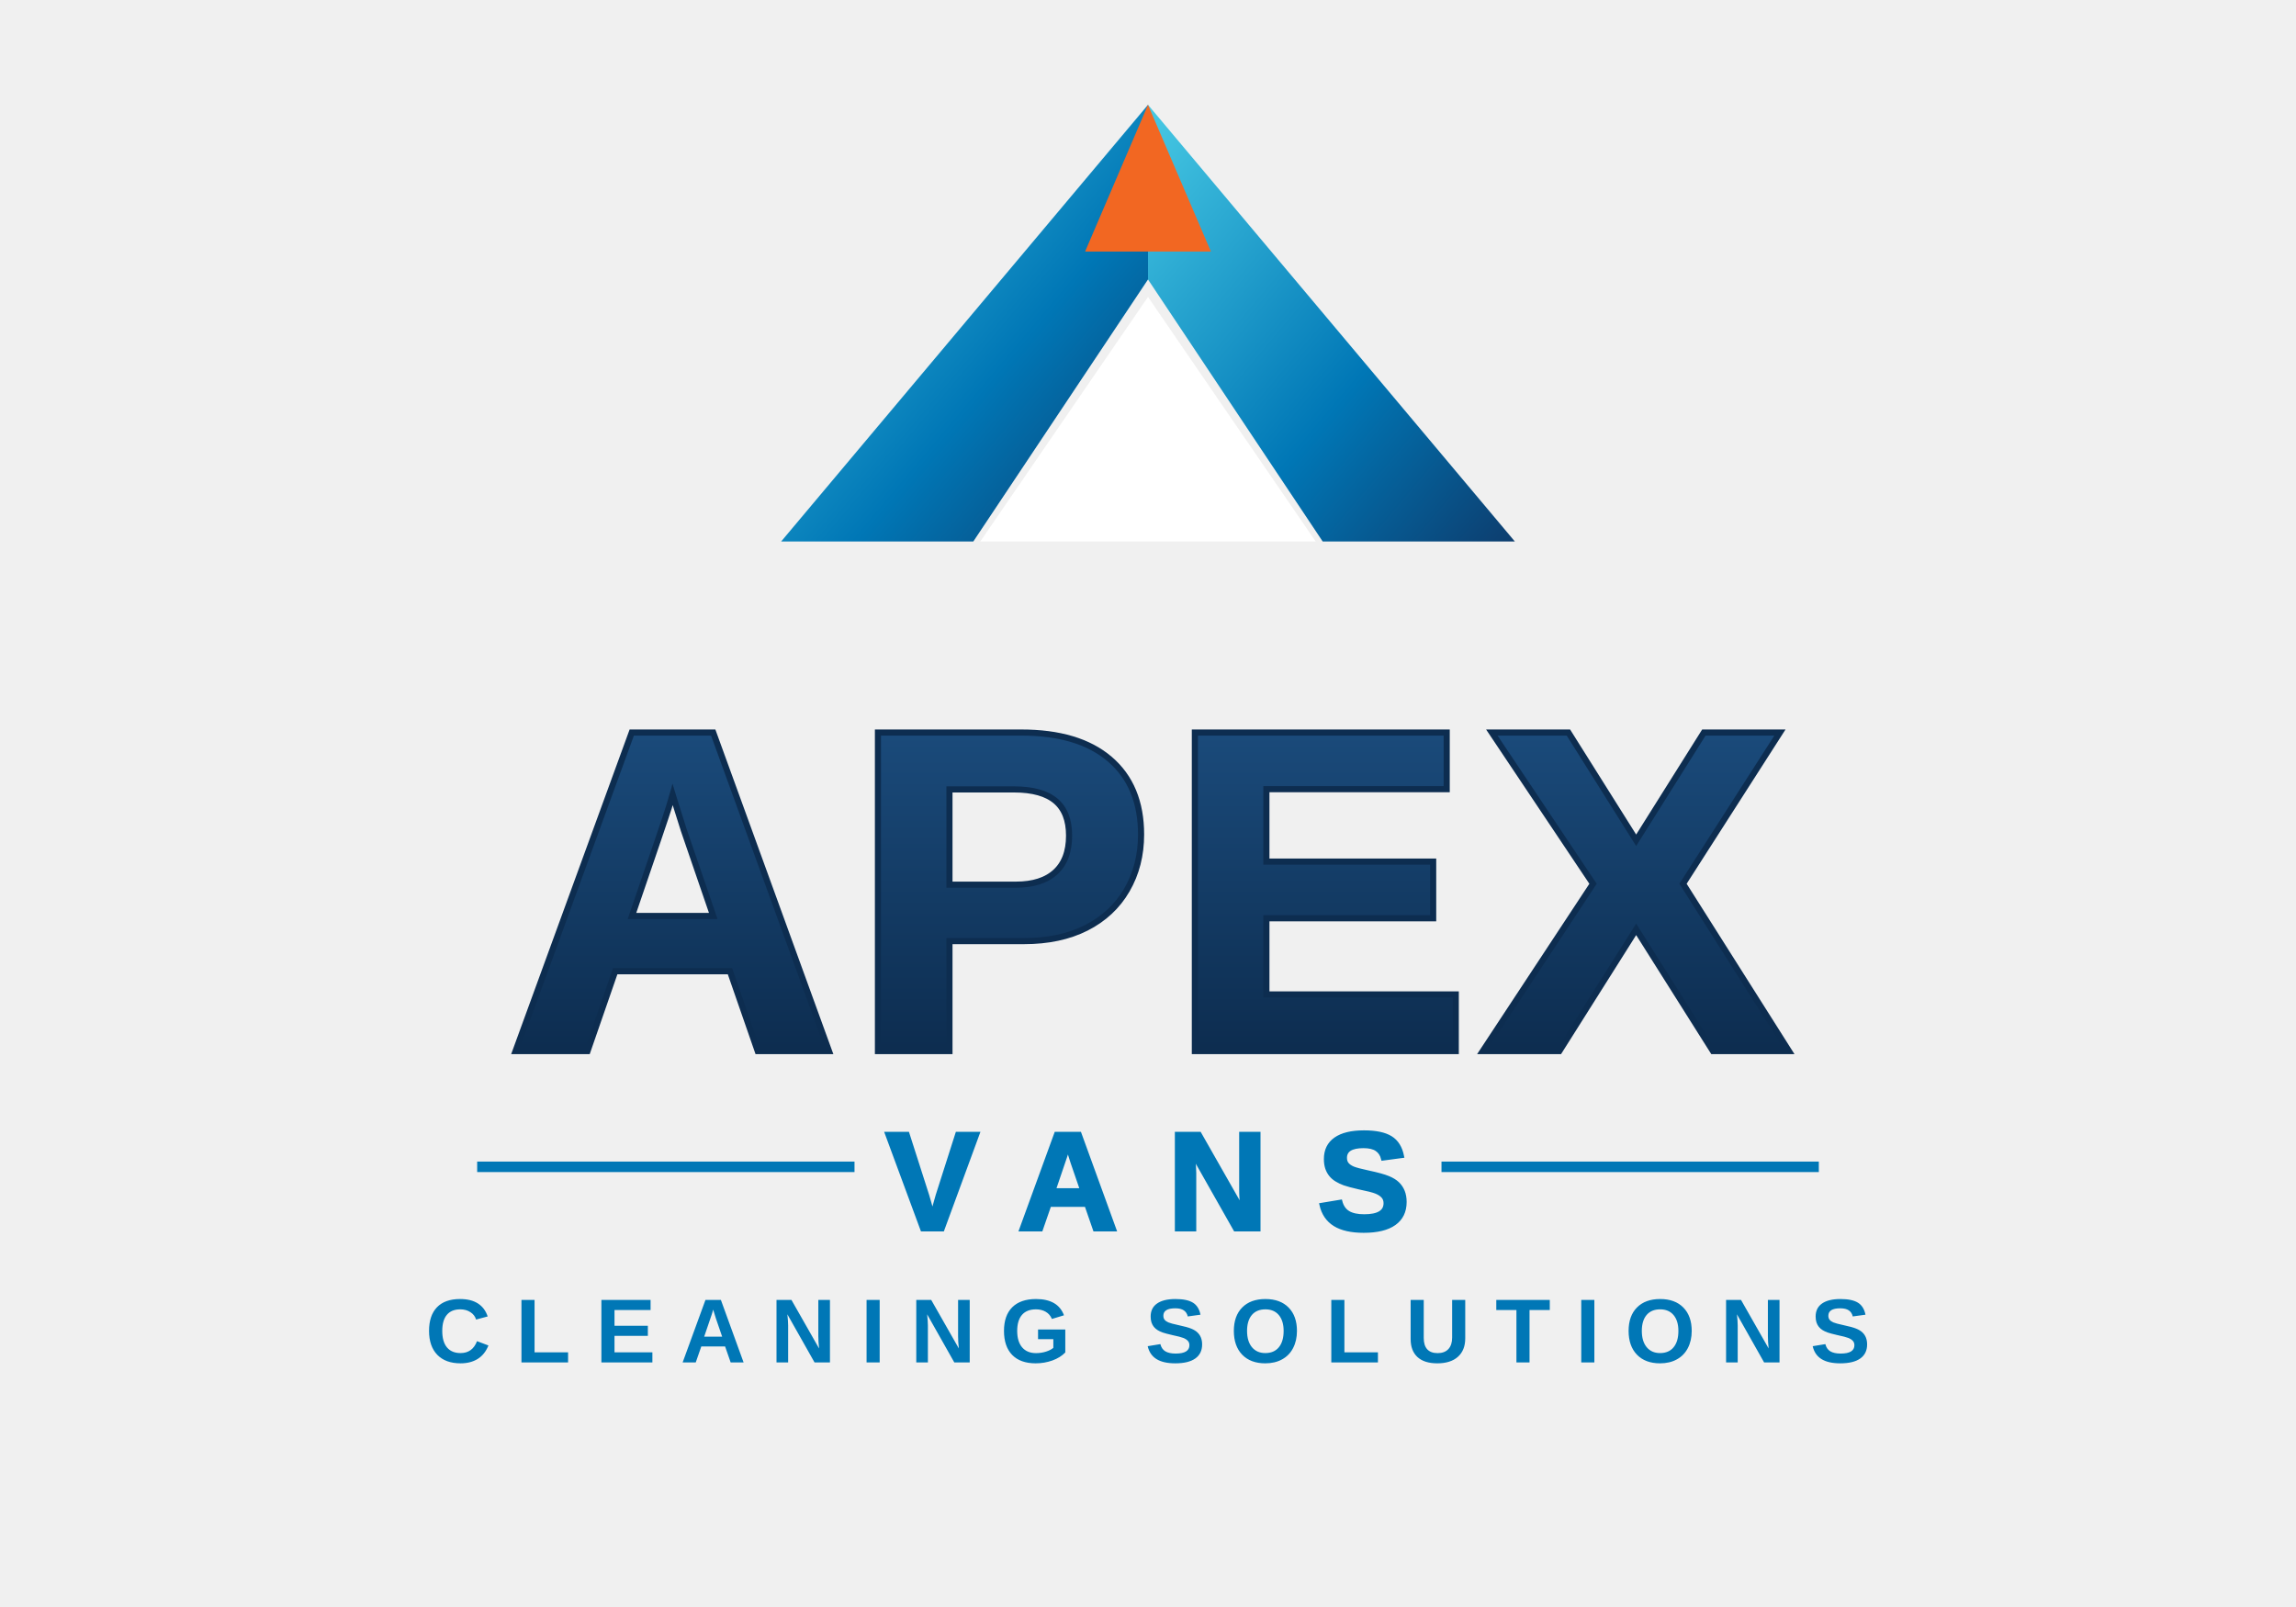
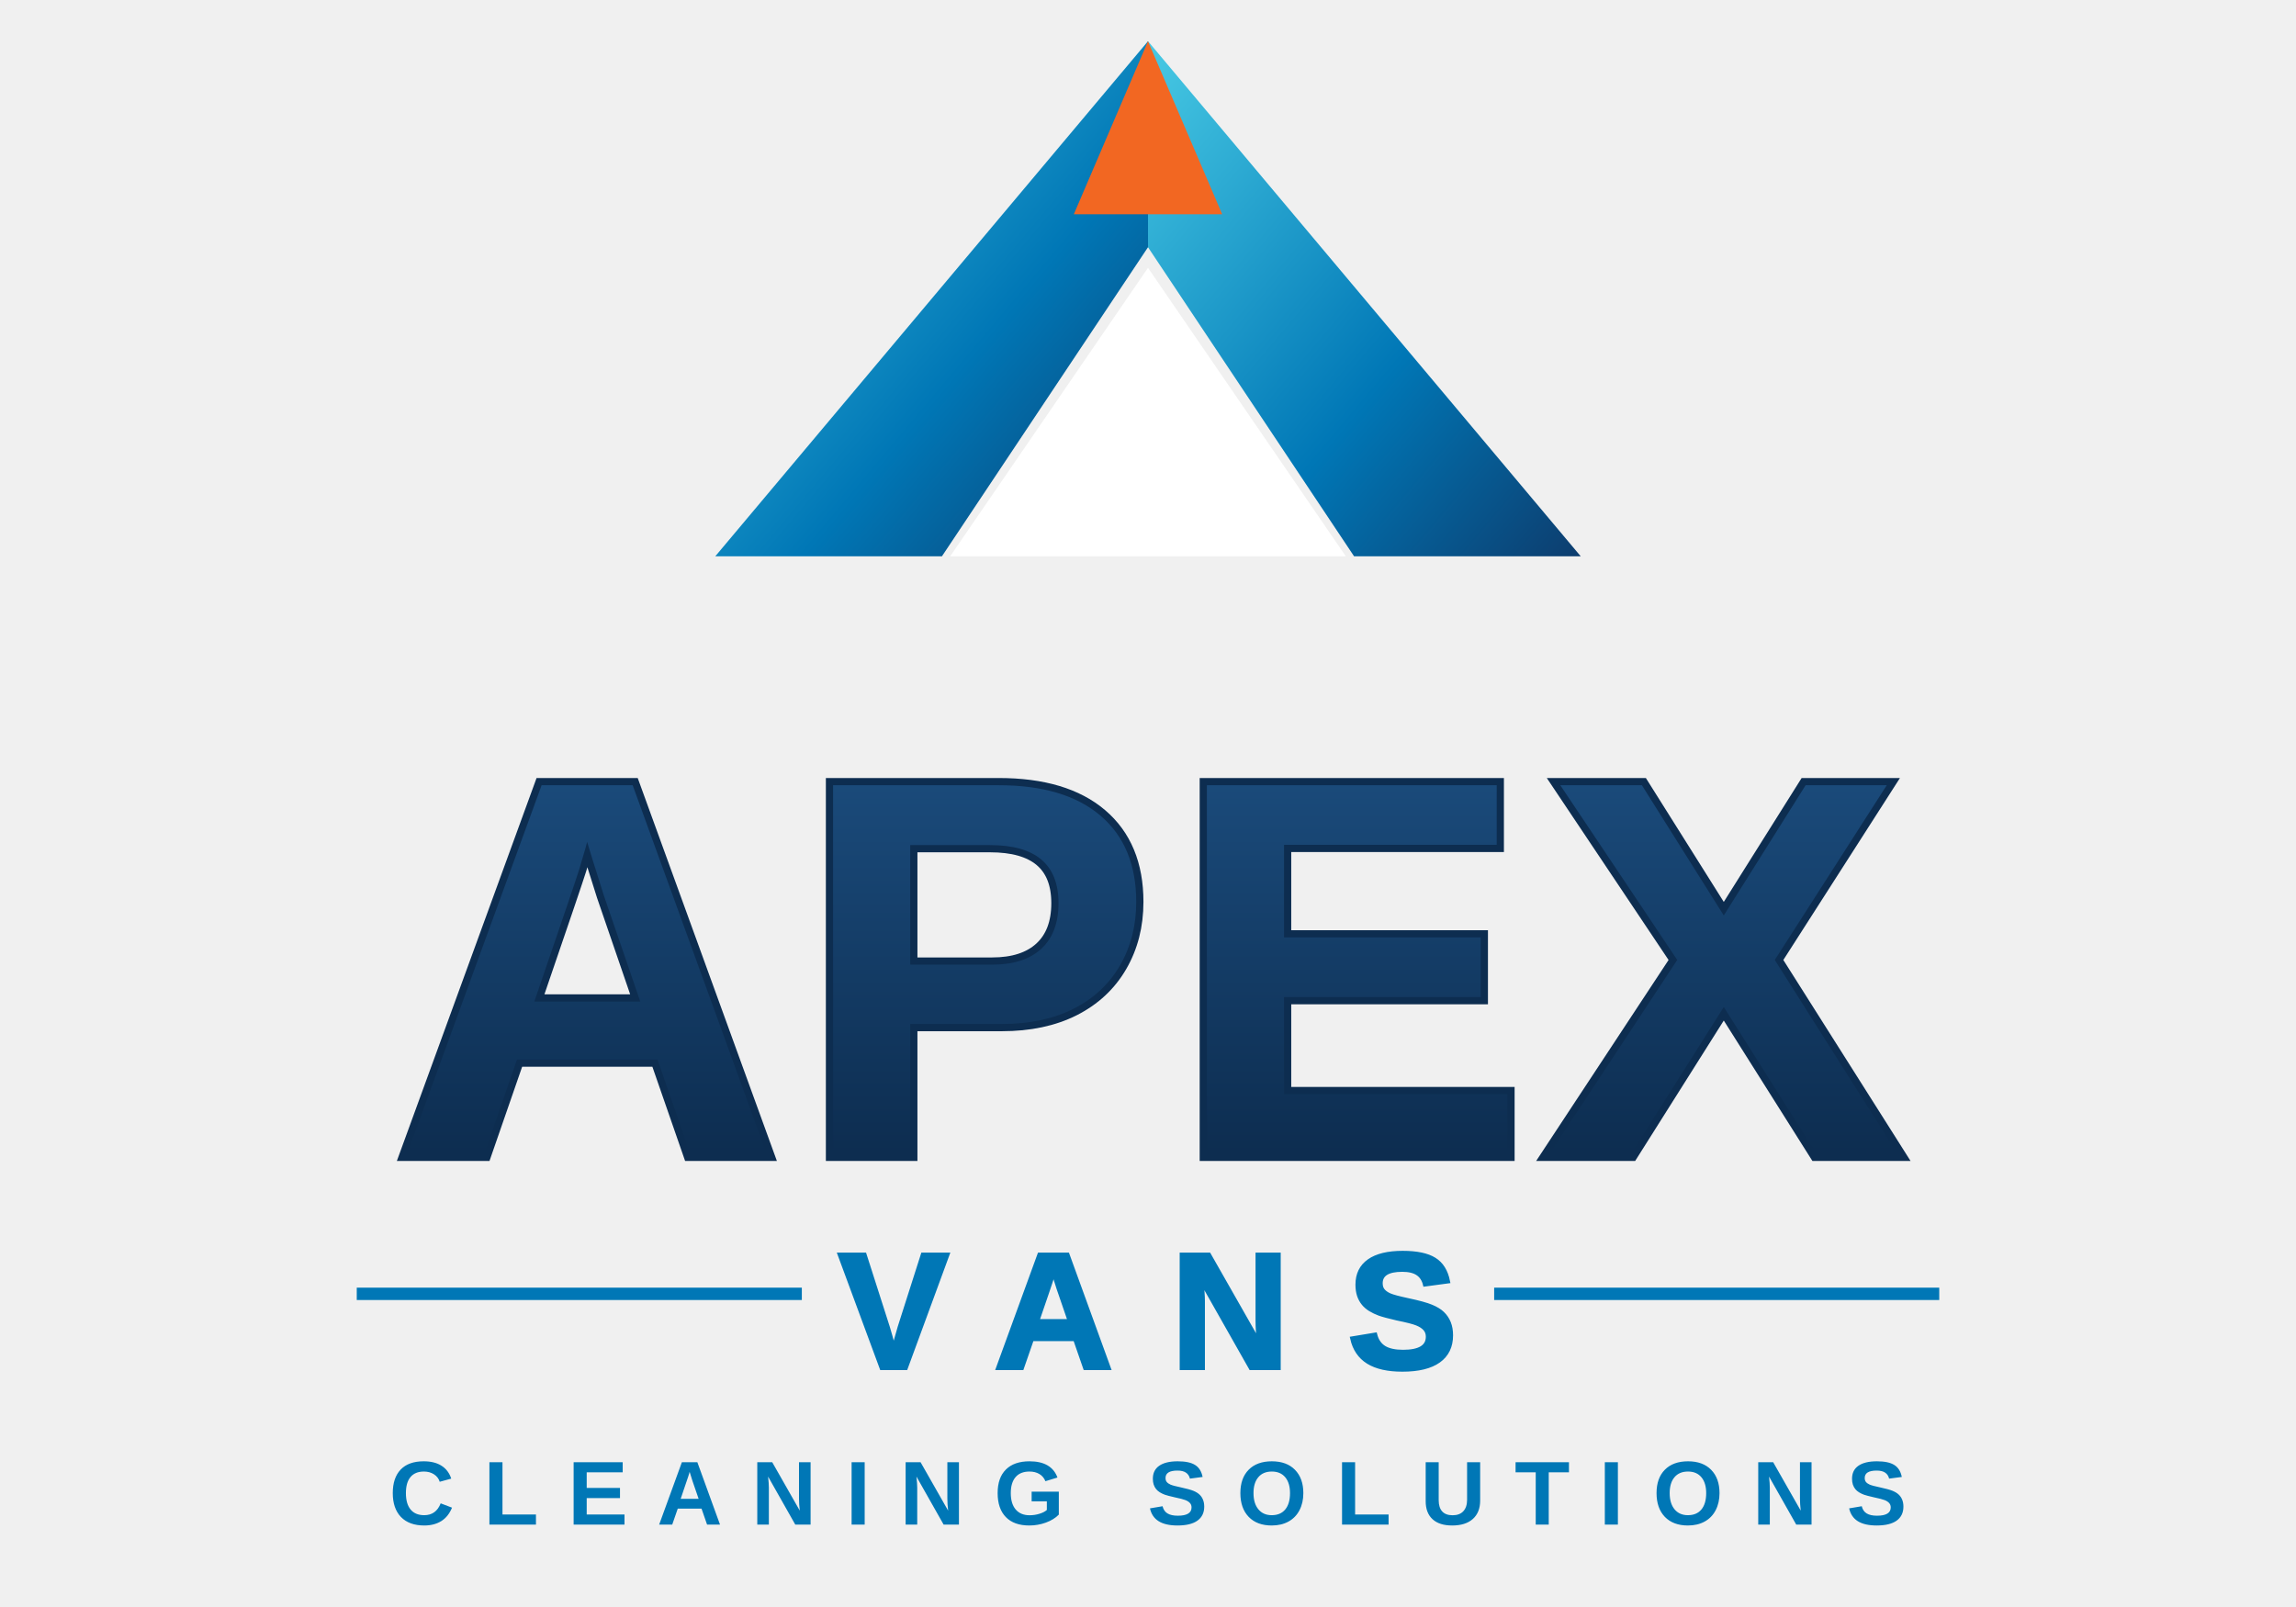
- <svg xmlns="http://www.w3.org/2000/svg" width="400" height="280" viewBox="100 0 480 460">
+ <svg xmlns="http://www.w3.org/2000/svg" width="400" height="280" viewBox="140 20 400 390">
  <defs>
    <linearGradient id="mGrad" x1="0%" y1="0%" x2="100%" y2="100%">
      <stop offset="0%" style="stop-color:#48cae4" />
      <stop offset="60%" style="stop-color:#0077b6" />
      <stop offset="100%" style="stop-color:#0d3d6e" />
    </linearGradient>
    <linearGradient id="aGrad" x1="0%" y1="0%" x2="0%" y2="100%">
      <stop offset="0%" style="stop-color:#1a4a7a" />
      <stop offset="100%" style="stop-color:#0d2d50" />
    </linearGradient>
  </defs>
  <polygon points="235,155 290,155 340,80 340,30" fill="url(#mGrad)" />
  <polygon points="445,155 390,155 340,80 340,30" fill="url(#mGrad)" />
  <polygon points="340,85 388,155 292,155" fill="white" />
  <polygon points="340,30 358,72 322,72" fill="#f26722" />
  <text x="340" y="300" text-anchor="middle" style="font-family:'Arial Black',Arial,sans-serif;font-size:130px;font-weight:900;letter-spacing:4px;fill:url(#aGrad);stroke:#0d2d50;stroke-width:3.5px;paint-order:stroke fill;">APEX</text>
  <line x1="148" y1="334" x2="256" y2="334" stroke="#0077b6" stroke-width="3" />
  <text x="340" y="352" text-anchor="middle" style="font-family:'Arial Black',Arial,sans-serif;font-size:40px;font-weight:900;letter-spacing:14px;fill:#0077b6;stroke:#0077b6;stroke-width:1px;paint-order:stroke fill;">VANS</text>
  <line x1="424" y1="334" x2="532" y2="334" stroke="#0077b6" stroke-width="3" />
-   <text x="340" y="390" text-anchor="middle" style="font-family:Arial,sans-serif;font-size:26px;font-weight:750;letter-spacing:7px;fill:#0077b6">CLEANING SOLUTIONS</text>
+   <text x="340" y="390" text-anchor="middle" style="font-family:Arial,sans-serif;font-size:22px;font-weight:700;letter-spacing:7px;fill:#0077b6">CLEANING SOLUTIONS</text>
</svg>
